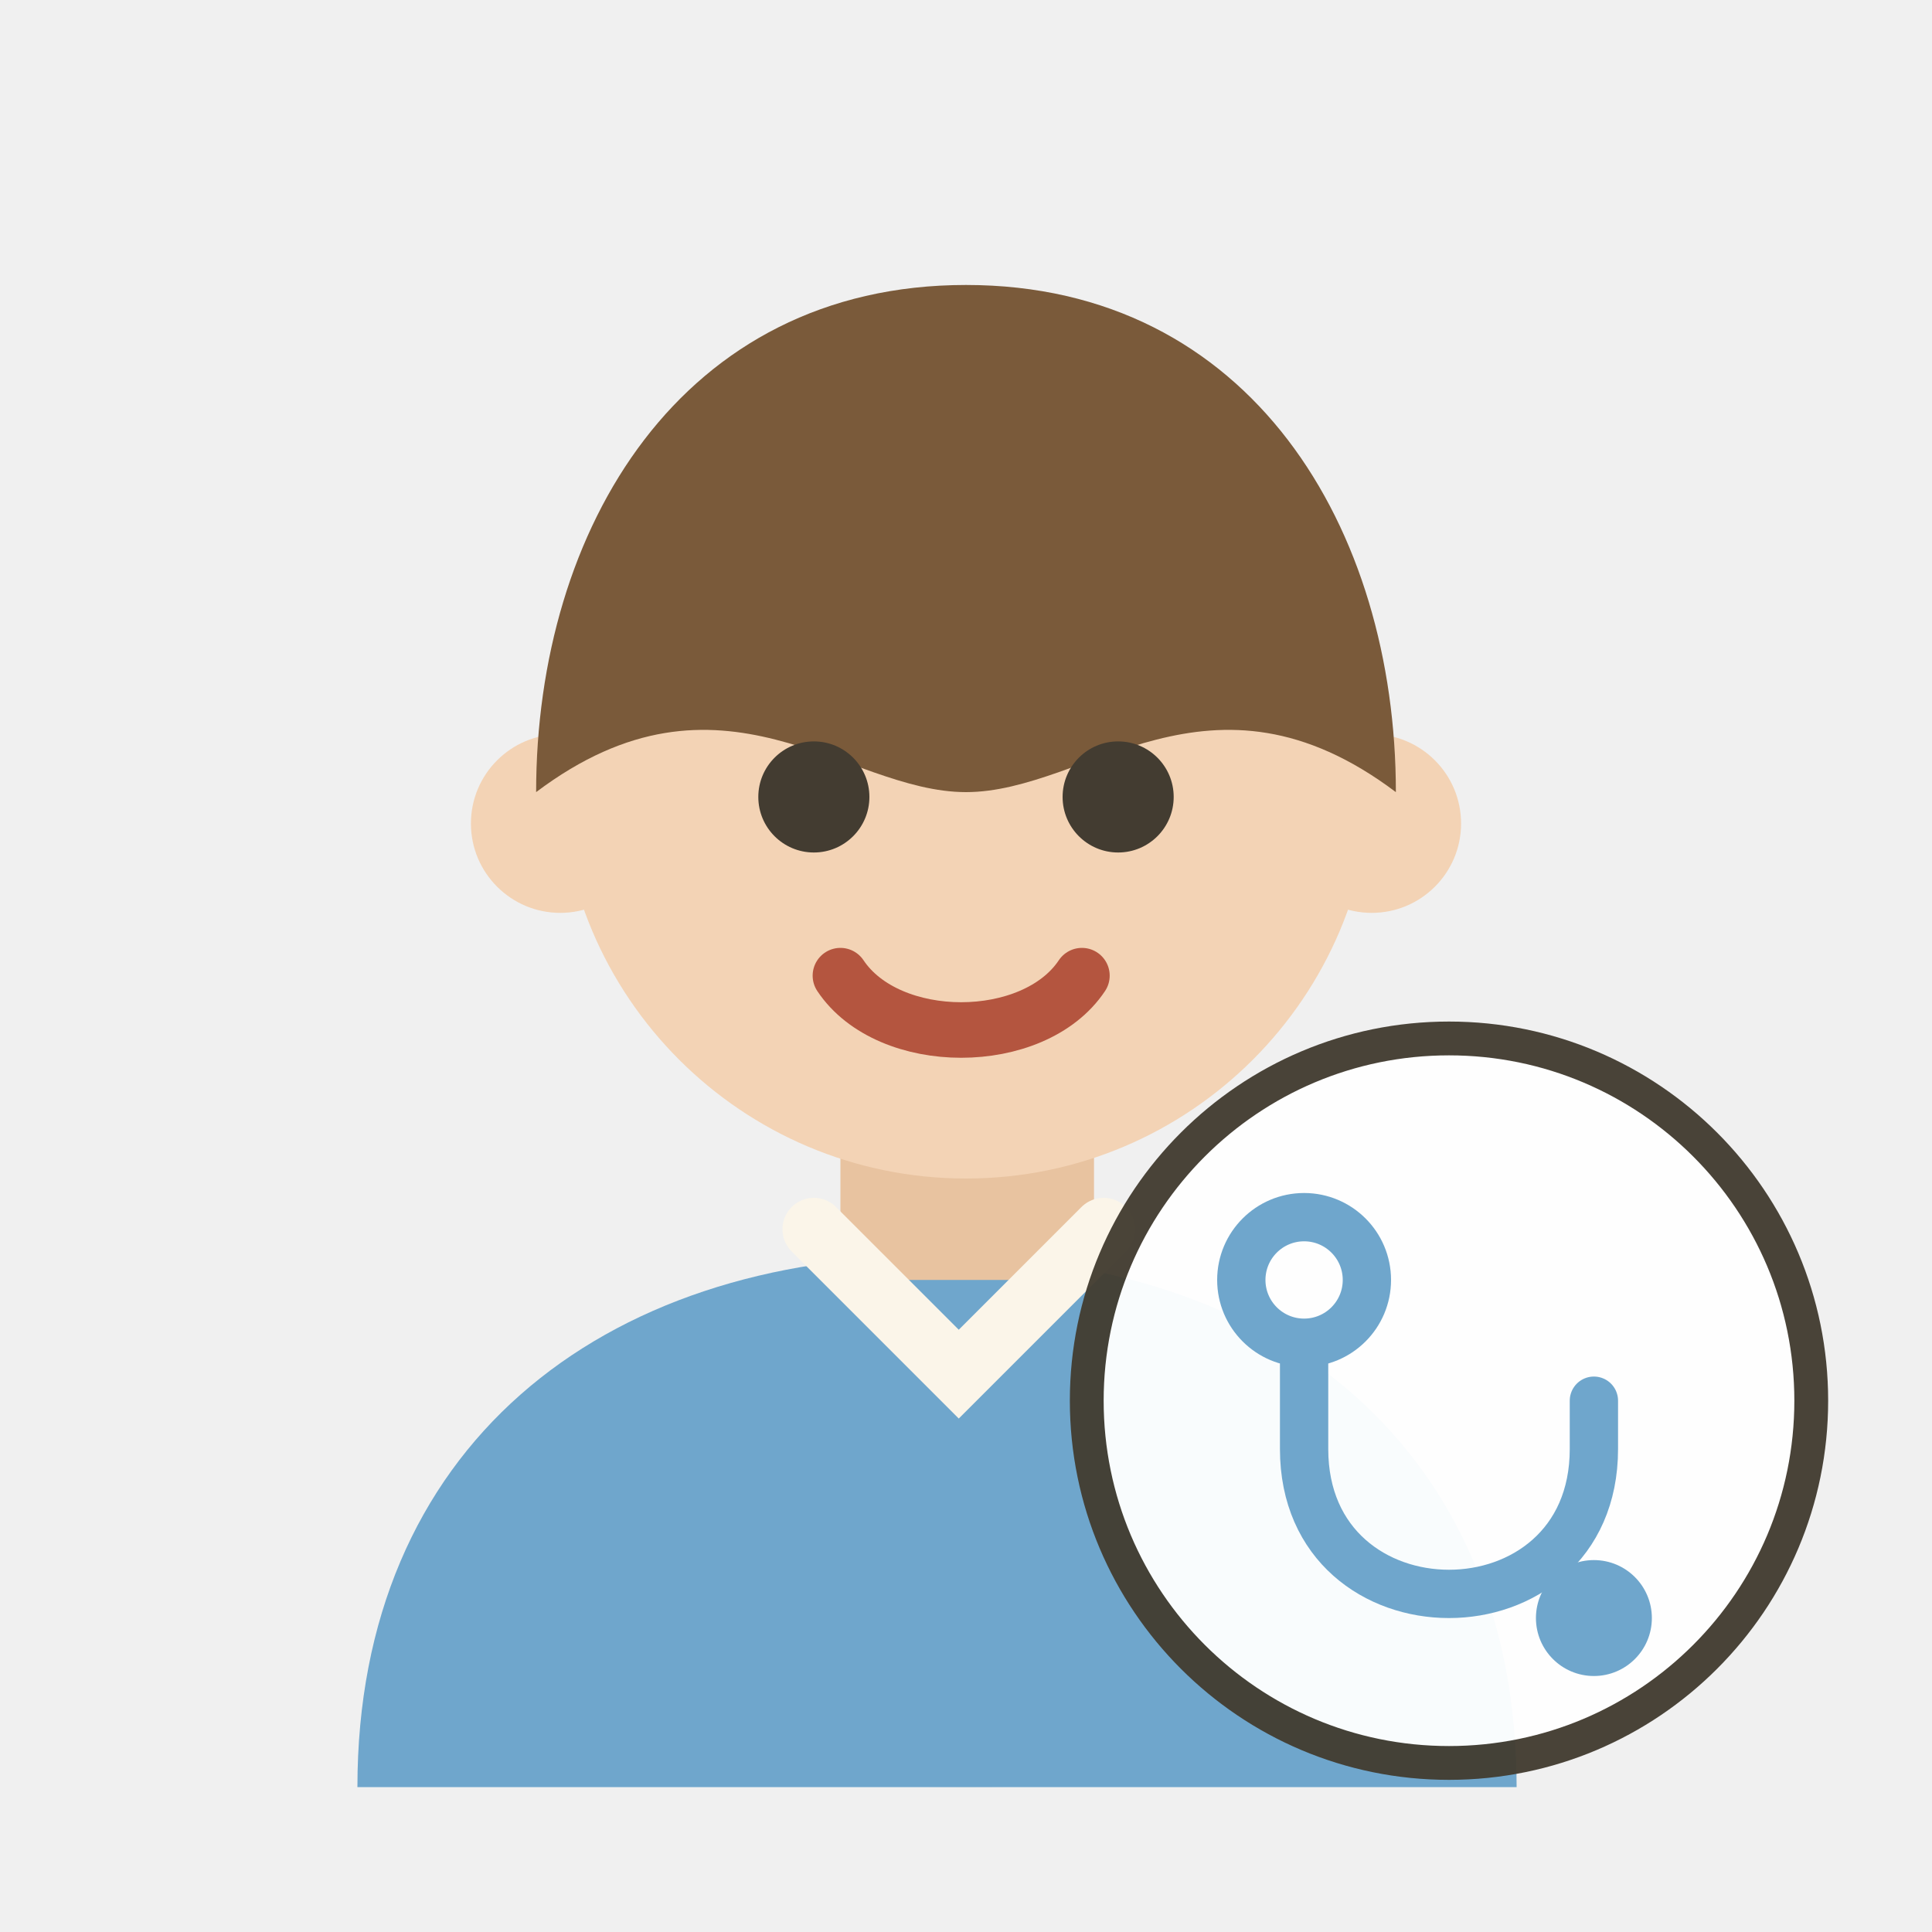
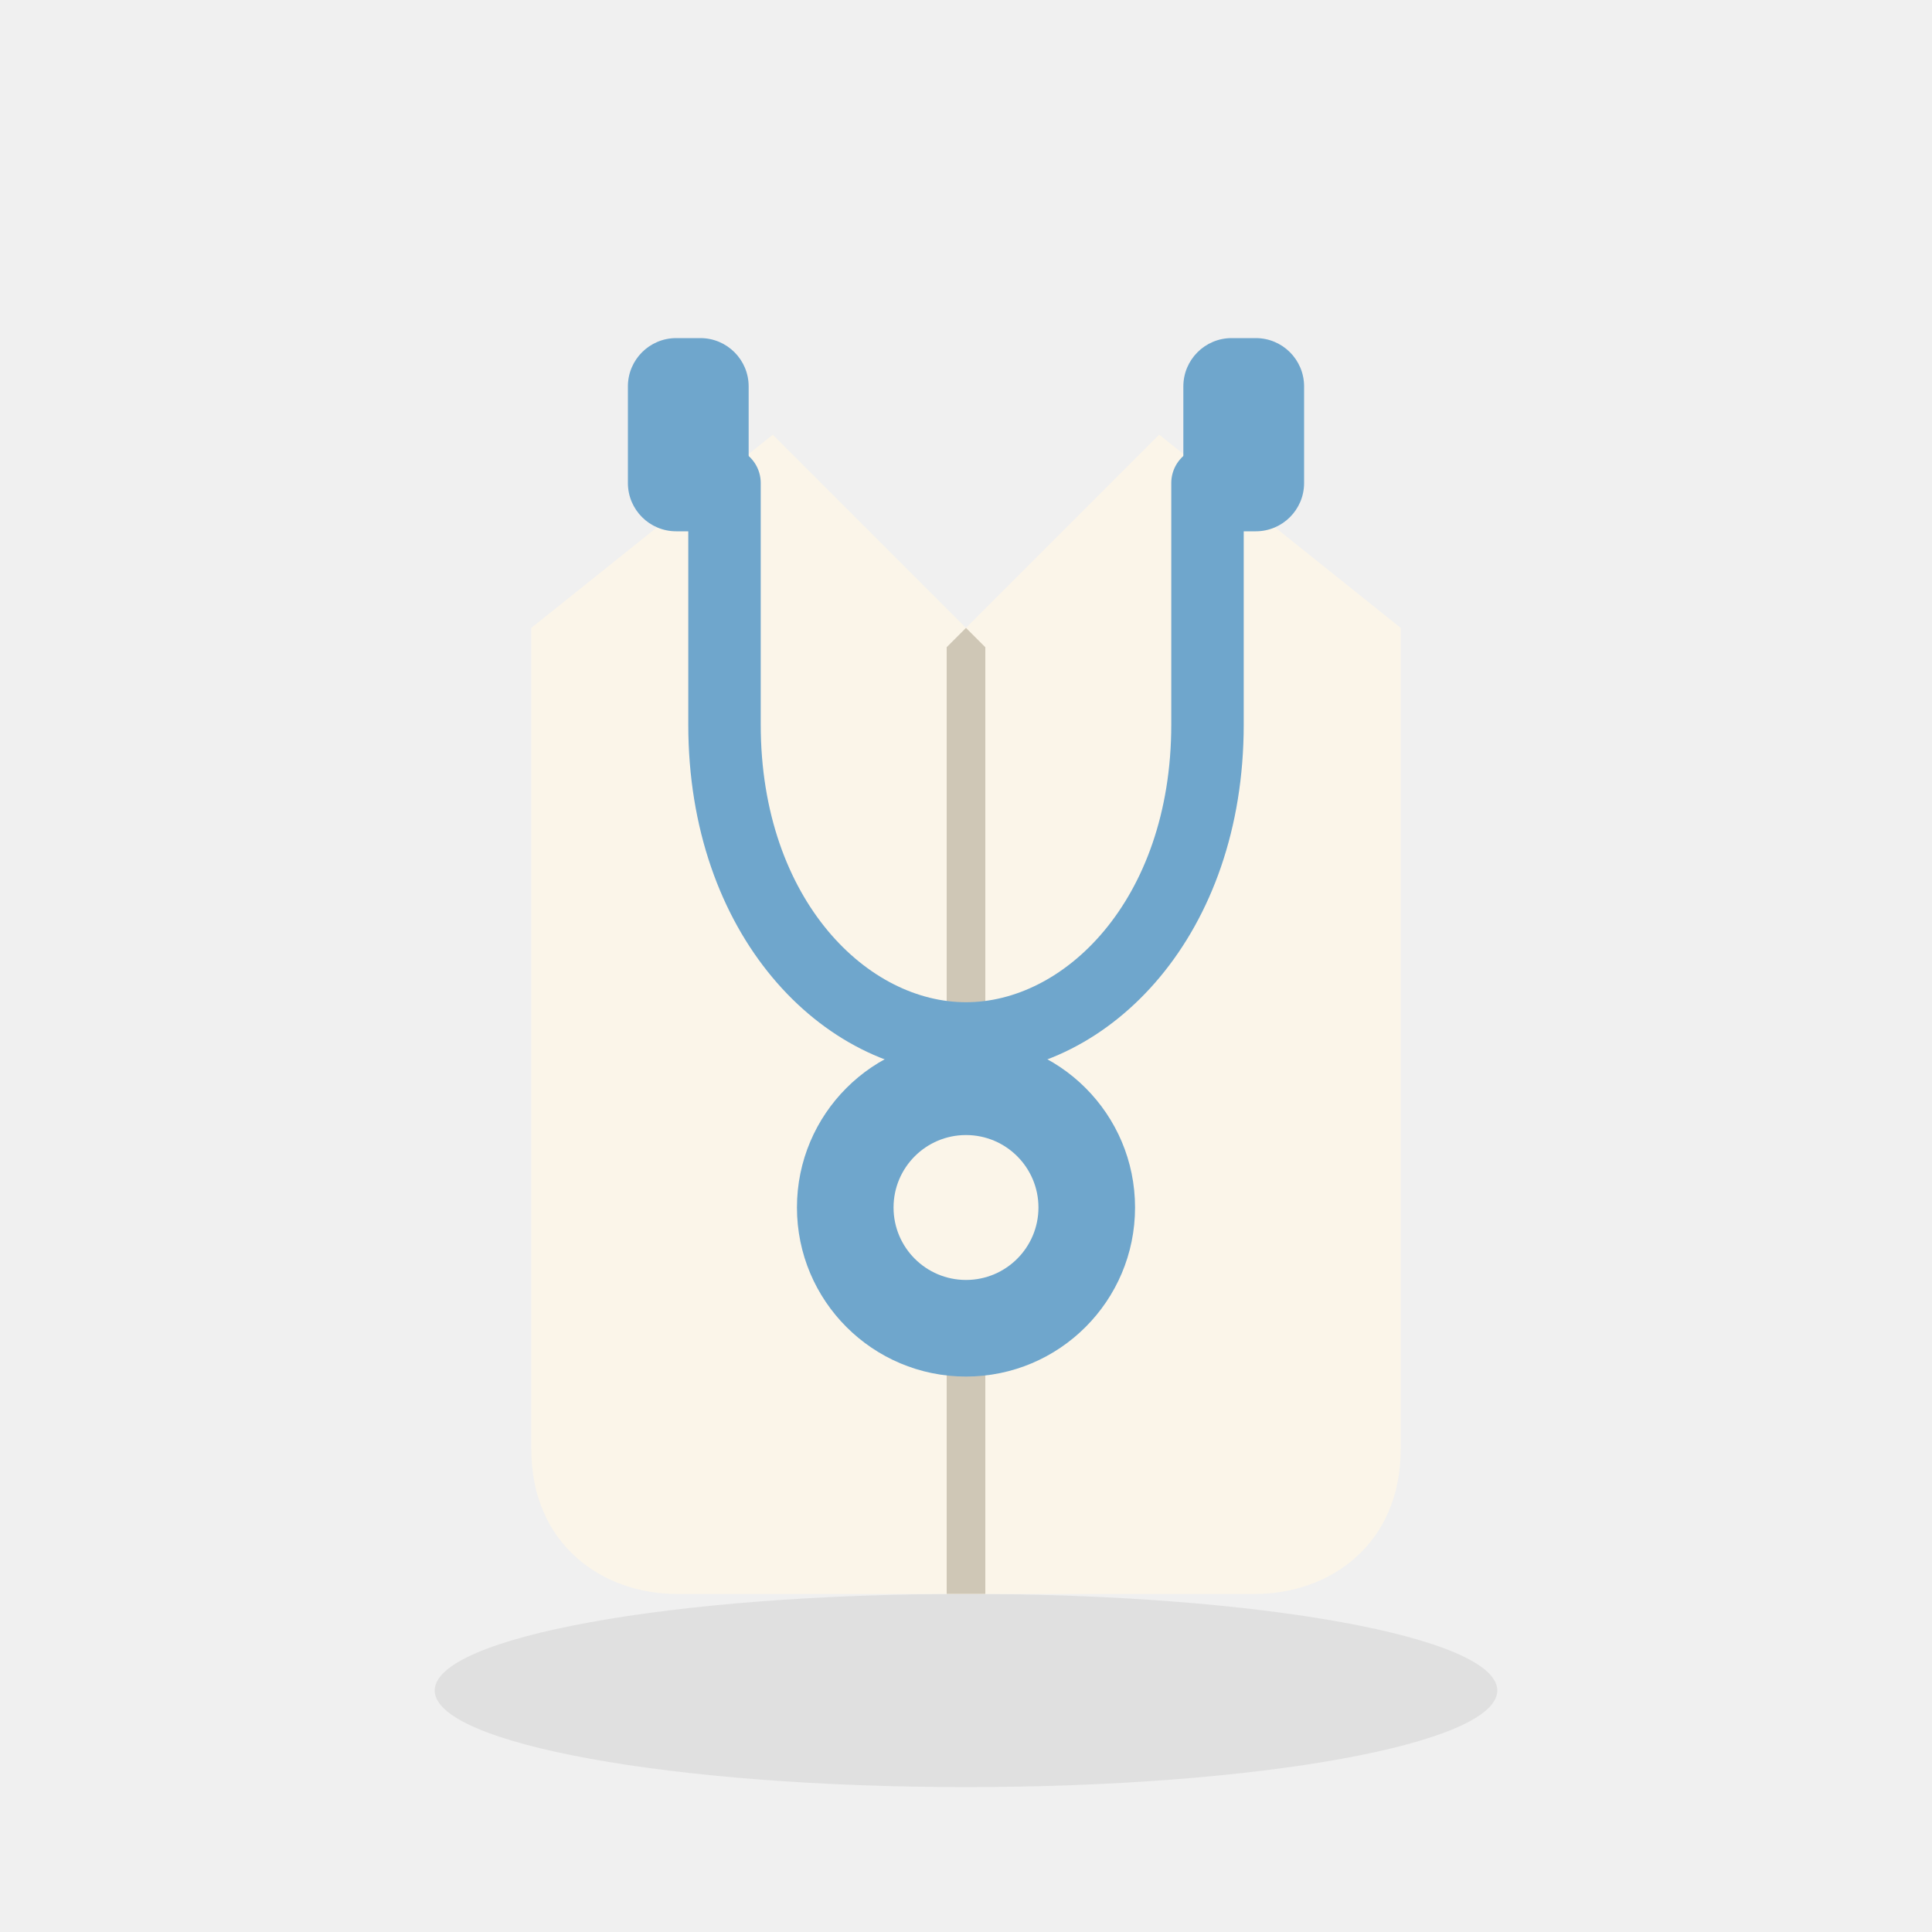
<svg xmlns="http://www.w3.org/2000/svg" viewBox="0 0 80 80" width="80" height="80" role="img" aria-label="의사">
-   <ellipse cx="40" cy="70" rx="20" ry="4" fill="#000" opacity=".07" />
-   <path d="M14.8 74.0c0-14 10-22 24-22s24 8 24 22z" fill="#6FA6CC" />
-   <rect x="34.8" y="42.5" width="10.5" height="10.5" fill="#E8C3A0" />
-   <circle cx="40" cy="32" r="16.8" fill="#F3D3B5" />
-   <circle cx="23.2" cy="34.1" r="3.7" fill="#F3D3B5" />
-   <circle cx="56.8" cy="34.1" r="3.7" fill="#F3D3B5" />
-   <path d="M22.2 32.8C22.2 21.9 28.2 11.8 40.0 11.8C51.8 11.8 57.8 21.9 57.8 32.8C50.1 27.0 45.0 32.8 40.0 32.8C35.0 32.8 29.9 27.0 22.2 32.8z" fill="#7A5A3A" />
-   <circle cx="33.7" cy="33.0" r="2.3" fill="#433C31" />
-   <circle cx="46.3" cy="33.0" r="2.3" fill="#433C31" />
-   <path d="M34.8 40.4c2 3 8 3 10 0" stroke="#B4553F" stroke-width="2.3" stroke-linecap="round" fill="none" />
-   <path d="M33.7 50.9l6 6 6-6" stroke="#FBF5E9" stroke-width="2.6" fill="none" stroke-linecap="round" />
-   <circle cx="60" cy="58" r="15" fill="#FFF" stroke="#433C31" stroke-width="1.4" opacity=".96" />
-   <circle cx="54" cy="53" r="2.6" fill="none" stroke="#6FA6CC" stroke-width="2" />
-   <path d="M54 56v4c0 4 3 6 6 6s6-2 6-6v-2" stroke="#6FA6CC" stroke-width="2" fill="none" stroke-linecap="round" />
-   <circle cx="66" cy="67" r="2.4" fill="#6FA6CC" />
+   <ellipse cx="40" cy="70" rx="22" ry="4" fill="#000" opacity=".07" />
+   <path d="M22 26h36v34c0 4-3 6-6 6H28c-3 0-6-2-6-6z" fill="#FBF5E9" />
+   <path d="M40 26v40" stroke="#CFC7B6" stroke-width="1.6" />
+   <path d="M22 26l10-8 8 8-8 8z" fill="#FBF5E9" />
+   <path d="M58 26l-10-8-8 8 8 8z" fill="#FBF5E9" />
+   <path d="M30 20v10c0 8 5 13 10 13s10-5 10-13V20" stroke="#6FA6CC" stroke-width="3" fill="none" stroke-linecap="round" />
+   <circle cx="40" cy="50" r="7" fill="#6FA6CC" />
+   <circle cx="40" cy="50" r="3" fill="#FBF5E9" />
+   <rect x="26" y="14" width="5" height="8" rx="2" fill="#6FA6CC" />
+   <rect x="49" y="14" width="5" height="8" rx="2" fill="#6FA6CC" />
</svg>
